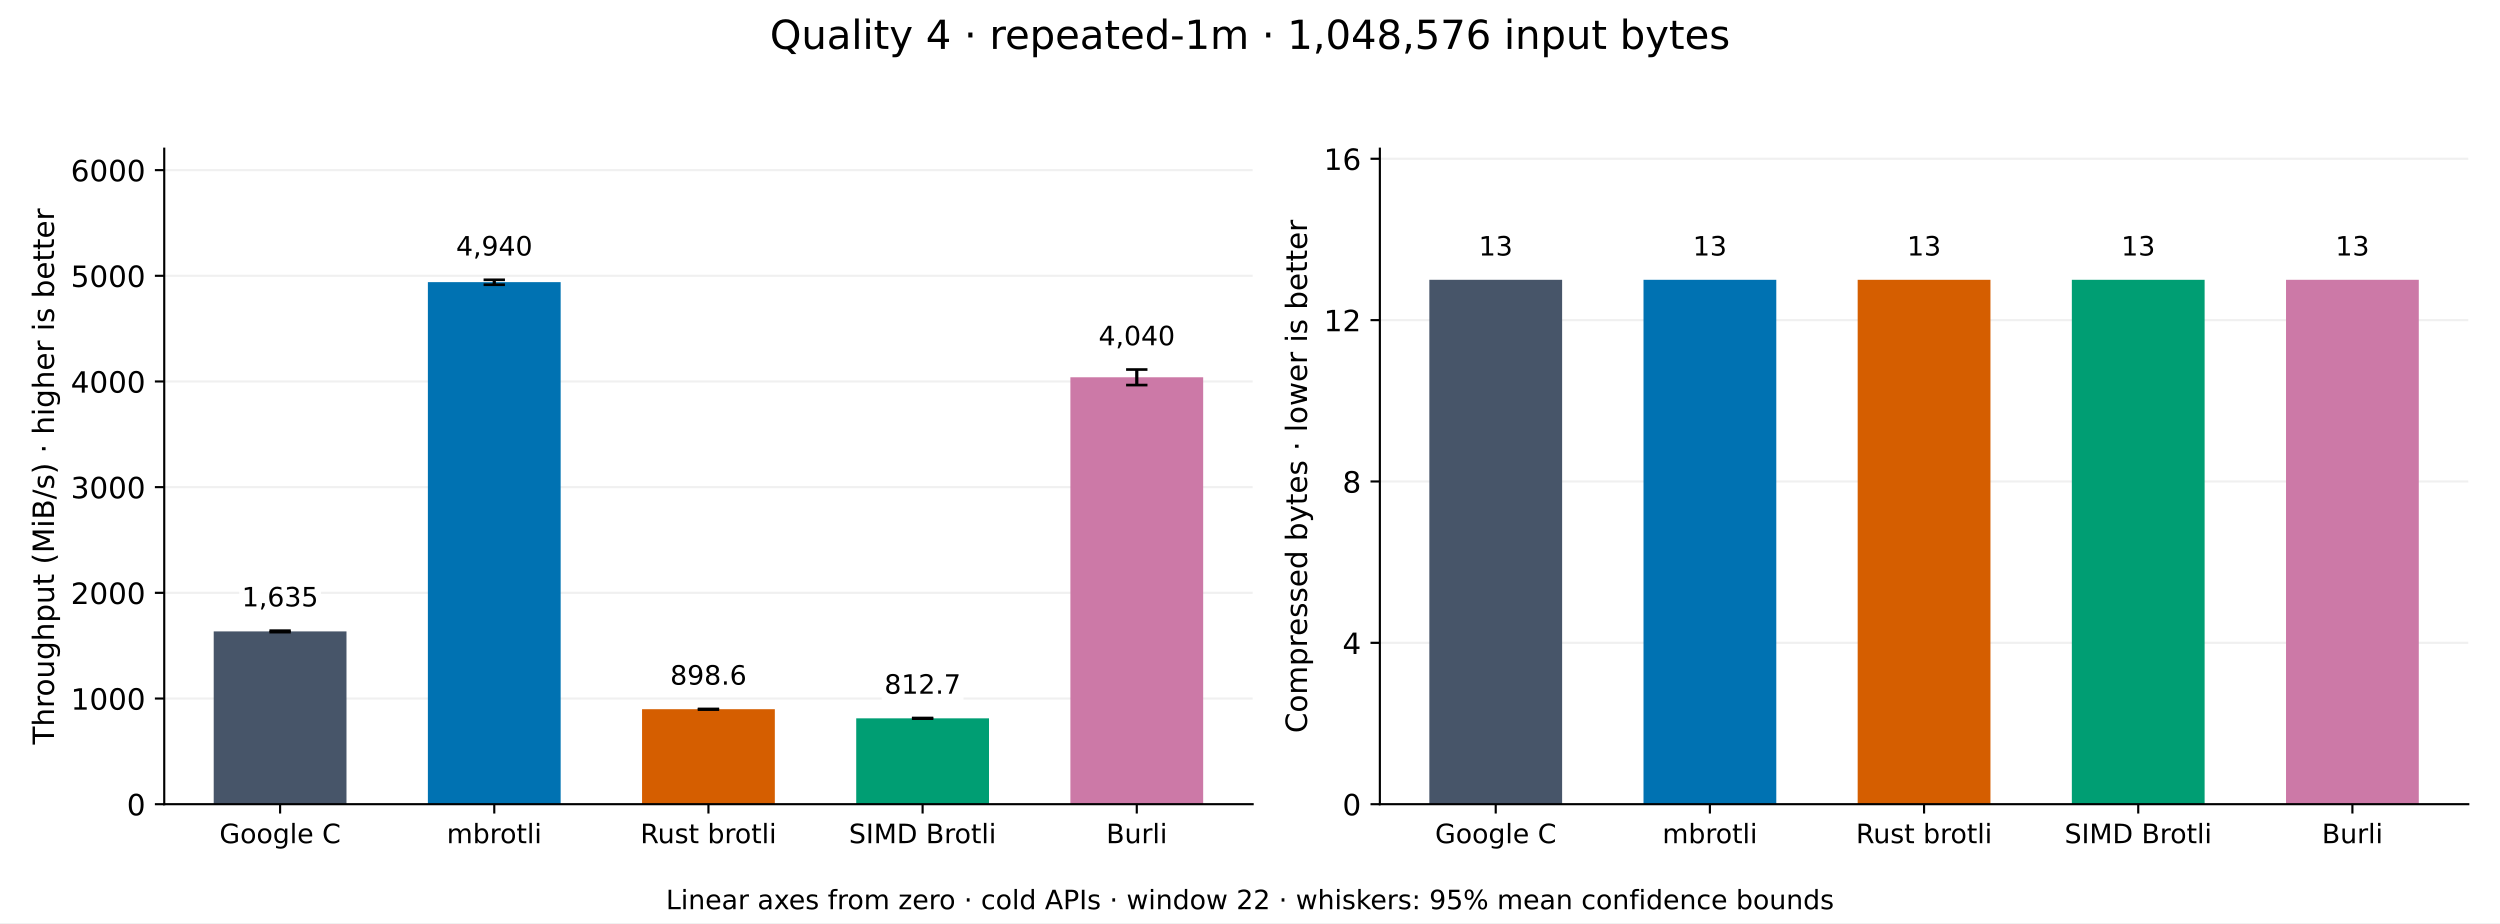
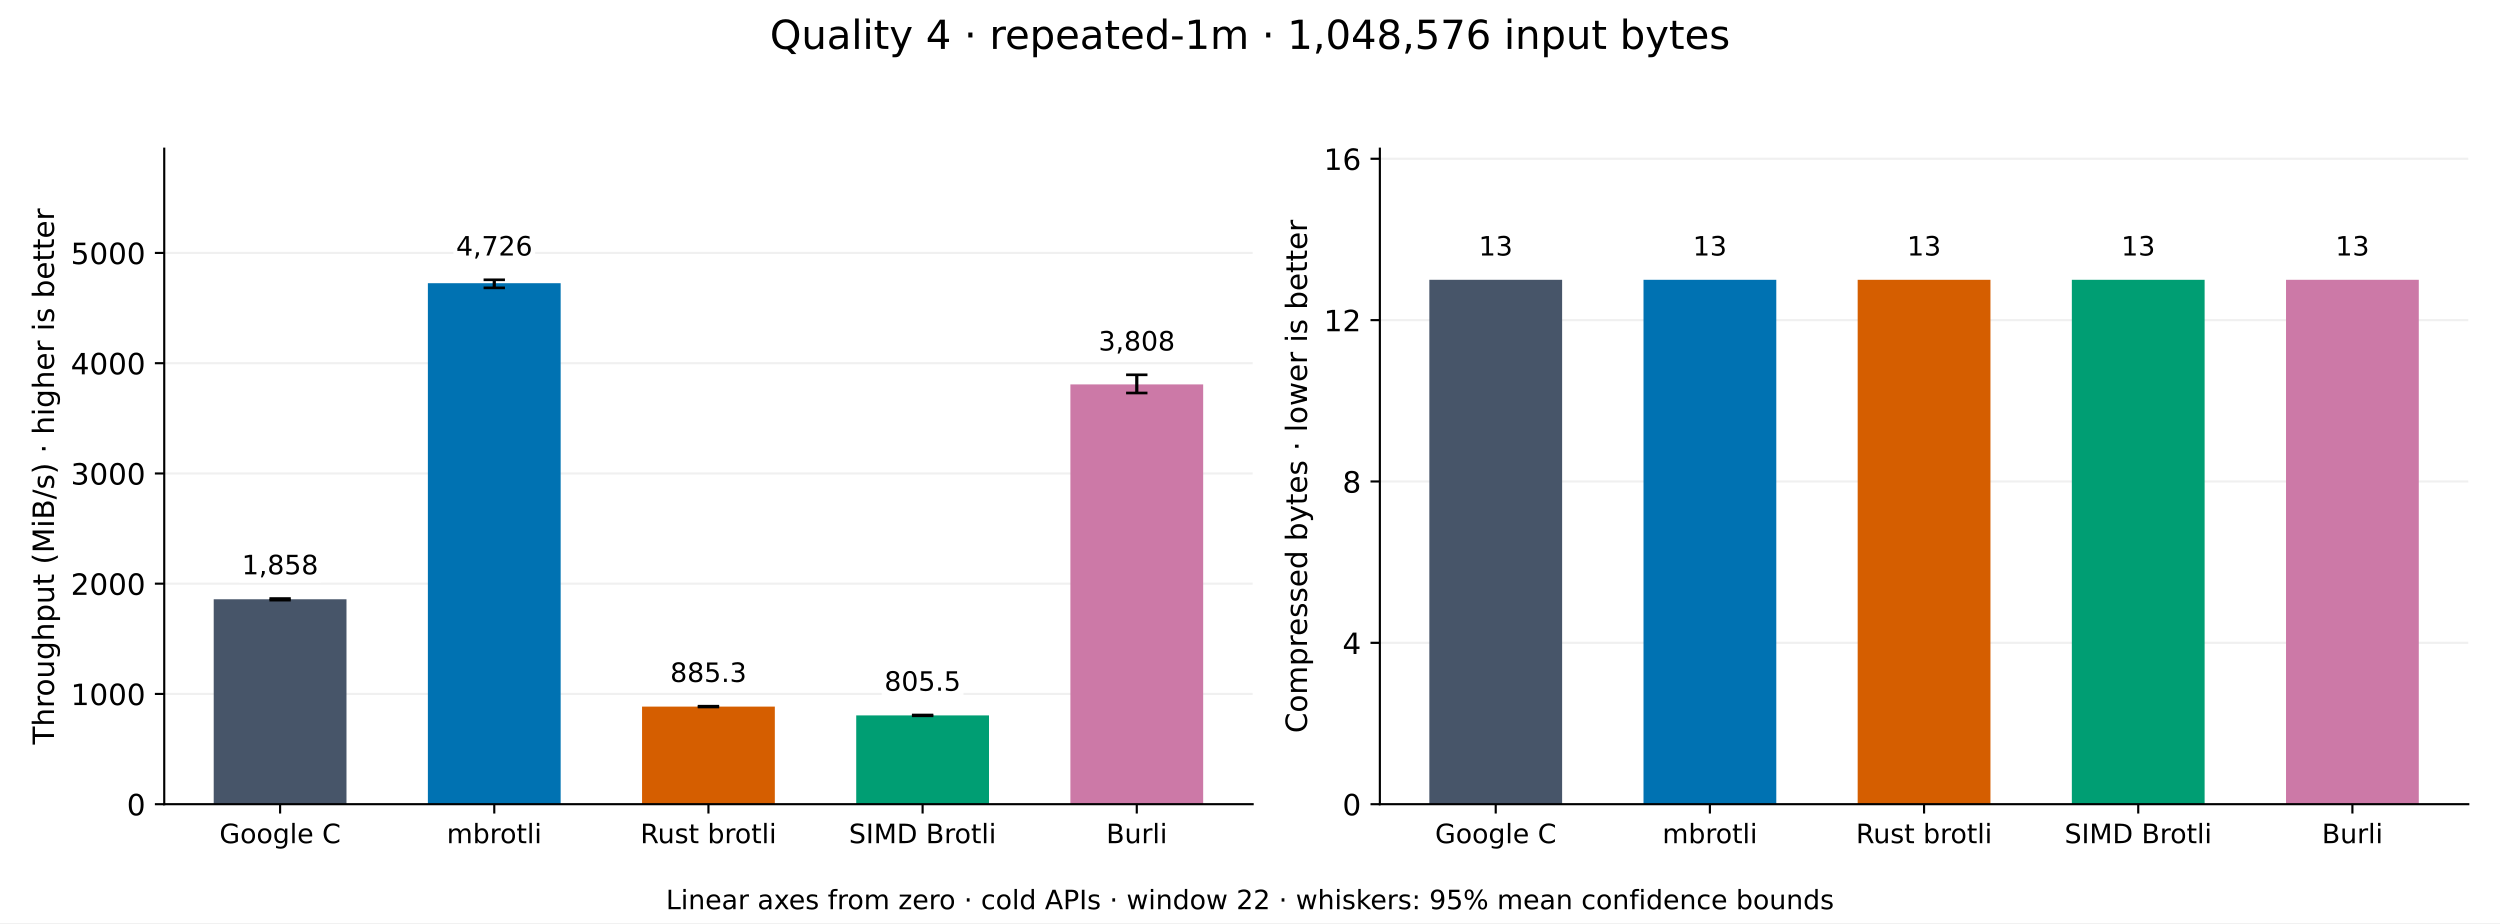
<svg xmlns="http://www.w3.org/2000/svg" xmlns:xlink="http://www.w3.org/1999/xlink" width="936pt" height="345.6pt" viewBox="0 0 936 345.6" version="1.1">
  <defs>
    <style type="text/css">*{stroke-linejoin: round; stroke-linecap: butt}</style>
  </defs>
  <g id="figure_1">
    <g id="patch_1">
      <path d="M 0 345.6 L 936 345.6 L 936 0 L 0 0 z " style="fill: #ffffff" />
    </g>
    <g id="axes_1">
      <g id="patch_2">
        <path d="M 61.49 301.088 L 468.99 301.088 L 468.99 55.666 L 61.49 55.666 z " style="fill: #ffffff" />
      </g>
      <g id="matplotlib.axis_1">
        <g id="xtick_1">
          <g id="line2d_1">
            <defs>
              <path id="m3d63aaa0ea" d="M 0 0 L 0 3.5 " style="stroke: #000000; stroke-width: 0.8" />
            </defs>
            <g>
              <use xlink:href="#m3d63aaa0ea" x="104.87" y="301.088" style="stroke: #000000; stroke-width: 0.8" />
            </g>
          </g>
          <g id="text_1">
            <text style="font-size: 10px; font-family: 'DejaVu Sans', 'Bitstream Vera Sans', 'Computer Modern Sans Serif', 'Lucida Grande', 'Verdana', 'Geneva', 'Lucid', 'Arial', 'Helvetica', 'Avant Garde', sans-serif; text-anchor: middle" x="104.87" y="315.686" transform="rotate(-0 104.8701 315.6864)">Google C</text>
          </g>
        </g>
        <g id="xtick_2">
          <g id="line2d_2">
            <g>
              <use xlink:href="#m3d63aaa0ea" x="185.055" y="301.088" style="stroke: #000000; stroke-width: 0.8" />
            </g>
          </g>
          <g id="text_2">
            <text style="font-size: 10px; font-family: 'DejaVu Sans', 'Bitstream Vera Sans', 'Computer Modern Sans Serif', 'Lucida Grande', 'Verdana', 'Geneva', 'Lucid', 'Arial', 'Helvetica', 'Avant Garde', sans-serif; text-anchor: middle" x="185.055" y="315.686" transform="rotate(-0 185.055 315.6864)">mbrotli</text>
          </g>
        </g>
        <g id="xtick_3">
          <g id="line2d_3">
            <g>
              <use xlink:href="#m3d63aaa0ea" x="265.24" y="301.088" style="stroke: #000000; stroke-width: 0.8" />
            </g>
          </g>
          <g id="text_3">
            <text style="font-size: 10px; font-family: 'DejaVu Sans', 'Bitstream Vera Sans', 'Computer Modern Sans Serif', 'Lucida Grande', 'Verdana', 'Geneva', 'Lucid', 'Arial', 'Helvetica', 'Avant Garde', sans-serif; text-anchor: middle" x="265.24" y="315.686" transform="rotate(-0 265.24 315.6864)">Rust brotli</text>
          </g>
        </g>
        <g id="xtick_4">
          <g id="line2d_4">
            <g>
              <use xlink:href="#m3d63aaa0ea" x="345.425" y="301.088" style="stroke: #000000; stroke-width: 0.8" />
            </g>
          </g>
          <g id="text_4">
            <text style="font-size: 10px; font-family: 'DejaVu Sans', 'Bitstream Vera Sans', 'Computer Modern Sans Serif', 'Lucida Grande', 'Verdana', 'Geneva', 'Lucid', 'Arial', 'Helvetica', 'Avant Garde', sans-serif; text-anchor: middle" x="345.425" y="315.686" transform="rotate(-0 345.425 315.6864)">SIMD Brotli</text>
          </g>
        </g>
        <g id="xtick_5">
          <g id="line2d_5">
            <g>
              <use xlink:href="#m3d63aaa0ea" x="425.61" y="301.088" style="stroke: #000000; stroke-width: 0.8" />
            </g>
          </g>
          <g id="text_5">
            <text style="font-size: 10px; font-family: 'DejaVu Sans', 'Bitstream Vera Sans', 'Computer Modern Sans Serif', 'Lucida Grande', 'Verdana', 'Geneva', 'Lucid', 'Arial', 'Helvetica', 'Avant Garde', sans-serif; text-anchor: middle" x="425.61" y="315.686" transform="rotate(-0 425.6099 315.6864)">Burli</text>
          </g>
        </g>
      </g>
      <g id="matplotlib.axis_2">
        <g id="ytick_1">
          <g id="line2d_6">
            <path d="M 61.49 301.088 L 468.99 301.088 " clip-path="url(#p4197ad3526)" style="fill: none; stroke: #b0b0b0; stroke-opacity: 0.18; stroke-width: 0.8; stroke-linecap: square" />
          </g>
          <g id="line2d_7">
            <defs>
              <path id="mb6c034703b" d="M 0 0 L -3.5 0 " style="stroke: #000000; stroke-width: 0.8" />
            </defs>
            <g>
              <use xlink:href="#mb6c034703b" x="61.49" y="301.088" style="stroke: #000000; stroke-width: 0.8" />
            </g>
          </g>
          <g id="text_6">
            <text style="font-size: 11px; font-family: 'DejaVu Sans', 'Bitstream Vera Sans', 'Computer Modern Sans Serif', 'Lucida Grande', 'Verdana', 'Geneva', 'Lucid', 'Arial', 'Helvetica', 'Avant Garde', sans-serif; text-anchor: end" x="54.49" y="305.267" transform="rotate(-0 54.49 305.2671)">0</text>
          </g>
        </g>
        <g id="ytick_2">
          <g id="line2d_8">
-             <path d="M 61.49 261.523 L 468.99 261.523 " clip-path="url(#p4197ad3526)" style="fill: none; stroke: #b0b0b0; stroke-opacity: 0.18; stroke-width: 0.8; stroke-linecap: square" />
+             <path d="M 61.49 259.811 L 468.99 259.811 " clip-path="url(#p4197ad3526)" style="fill: none; stroke: #b0b0b0; stroke-opacity: 0.18; stroke-width: 0.8; stroke-linecap: square" />
          </g>
          <g id="line2d_9">
            <g>
-               <use xlink:href="#mb6c034703b" x="61.49" y="261.523" style="stroke: #000000; stroke-width: 0.8" />
+               <use xlink:href="#mb6c034703b" x="61.49" y="259.811" style="stroke: #000000; stroke-width: 0.8" />
            </g>
          </g>
          <g id="text_7">
-             <text style="font-size: 11px; font-family: 'DejaVu Sans', 'Bitstream Vera Sans', 'Computer Modern Sans Serif', 'Lucida Grande', 'Verdana', 'Geneva', 'Lucid', 'Arial', 'Helvetica', 'Avant Garde', sans-serif; text-anchor: end" x="54.49" y="265.702" transform="rotate(-0 54.49 265.702)">1000</text>
+             <text style="font-size: 11px; font-family: 'DejaVu Sans', 'Bitstream Vera Sans', 'Computer Modern Sans Serif', 'Lucida Grande', 'Verdana', 'Geneva', 'Lucid', 'Arial', 'Helvetica', 'Avant Garde', sans-serif; text-anchor: end" x="54.49" y="263.99" transform="rotate(-0 54.49 263.9903)">1000</text>
          </g>
        </g>
        <g id="ytick_3">
          <g id="line2d_10">
-             <path d="M 61.49 221.958 L 468.99 221.958 " clip-path="url(#p4197ad3526)" style="fill: none; stroke: #b0b0b0; stroke-opacity: 0.18; stroke-width: 0.8; stroke-linecap: square" />
+             <path d="M 61.49 218.534 L 468.99 218.534 " clip-path="url(#p4197ad3526)" style="fill: none; stroke: #b0b0b0; stroke-opacity: 0.18; stroke-width: 0.8; stroke-linecap: square" />
          </g>
          <g id="line2d_11">
            <g>
-               <use xlink:href="#mb6c034703b" x="61.49" y="221.958" style="stroke: #000000; stroke-width: 0.8" />
+               <use xlink:href="#mb6c034703b" x="61.49" y="218.534" style="stroke: #000000; stroke-width: 0.8" />
            </g>
          </g>
          <g id="text_8">
-             <text style="font-size: 11px; font-family: 'DejaVu Sans', 'Bitstream Vera Sans', 'Computer Modern Sans Serif', 'Lucida Grande', 'Verdana', 'Geneva', 'Lucid', 'Arial', 'Helvetica', 'Avant Garde', sans-serif; text-anchor: end" x="54.49" y="226.137" transform="rotate(-0 54.49 226.1369)">2000</text>
+             <text style="font-size: 11px; font-family: 'DejaVu Sans', 'Bitstream Vera Sans', 'Computer Modern Sans Serif', 'Lucida Grande', 'Verdana', 'Geneva', 'Lucid', 'Arial', 'Helvetica', 'Avant Garde', sans-serif; text-anchor: end" x="54.49" y="222.713" transform="rotate(-0 54.49 222.7134)">2000</text>
          </g>
        </g>
        <g id="ytick_4">
          <g id="line2d_12">
-             <path d="M 61.49 182.393 L 468.99 182.393 " clip-path="url(#p4197ad3526)" style="fill: none; stroke: #b0b0b0; stroke-opacity: 0.18; stroke-width: 0.8; stroke-linecap: square" />
+             <path d="M 61.49 177.257 L 468.99 177.257 " clip-path="url(#p4197ad3526)" style="fill: none; stroke: #b0b0b0; stroke-opacity: 0.18; stroke-width: 0.8; stroke-linecap: square" />
          </g>
          <g id="line2d_13">
            <g>
-               <use xlink:href="#mb6c034703b" x="61.49" y="182.393" style="stroke: #000000; stroke-width: 0.8" />
+               <use xlink:href="#mb6c034703b" x="61.49" y="177.257" style="stroke: #000000; stroke-width: 0.8" />
            </g>
          </g>
          <g id="text_9">
-             <text style="font-size: 11px; font-family: 'DejaVu Sans', 'Bitstream Vera Sans', 'Computer Modern Sans Serif', 'Lucida Grande', 'Verdana', 'Geneva', 'Lucid', 'Arial', 'Helvetica', 'Avant Garde', sans-serif; text-anchor: end" x="54.49" y="186.572" transform="rotate(-0 54.49 186.5718)">3000</text>
+             <text style="font-size: 11px; font-family: 'DejaVu Sans', 'Bitstream Vera Sans', 'Computer Modern Sans Serif', 'Lucida Grande', 'Verdana', 'Geneva', 'Lucid', 'Arial', 'Helvetica', 'Avant Garde', sans-serif; text-anchor: end" x="54.49" y="181.437" transform="rotate(-0 54.49 181.4365)">3000</text>
          </g>
        </g>
        <g id="ytick_5">
          <g id="line2d_14">
-             <path d="M 61.49 142.828 L 468.99 142.828 " clip-path="url(#p4197ad3526)" style="fill: none; stroke: #b0b0b0; stroke-opacity: 0.18; stroke-width: 0.8; stroke-linecap: square" />
+             <path d="M 61.49 135.98 L 468.99 135.98 " clip-path="url(#p4197ad3526)" style="fill: none; stroke: #b0b0b0; stroke-opacity: 0.18; stroke-width: 0.8; stroke-linecap: square" />
          </g>
          <g id="line2d_15">
            <g>
-               <use xlink:href="#mb6c034703b" x="61.49" y="142.828" style="stroke: #000000; stroke-width: 0.8" />
+               <use xlink:href="#mb6c034703b" x="61.49" y="135.98" style="stroke: #000000; stroke-width: 0.8" />
            </g>
          </g>
          <g id="text_10">
-             <text style="font-size: 11px; font-family: 'DejaVu Sans', 'Bitstream Vera Sans', 'Computer Modern Sans Serif', 'Lucida Grande', 'Verdana', 'Geneva', 'Lucid', 'Arial', 'Helvetica', 'Avant Garde', sans-serif; text-anchor: end" x="54.49" y="147.007" transform="rotate(-0 54.49 147.0067)">4000</text>
+             <text style="font-size: 11px; font-family: 'DejaVu Sans', 'Bitstream Vera Sans', 'Computer Modern Sans Serif', 'Lucida Grande', 'Verdana', 'Geneva', 'Lucid', 'Arial', 'Helvetica', 'Avant Garde', sans-serif; text-anchor: end" x="54.49" y="140.16" transform="rotate(-0 54.49 140.1596)">4000</text>
          </g>
        </g>
        <g id="ytick_6">
          <g id="line2d_16">
-             <path d="M 61.49 103.262 L 468.99 103.262 " clip-path="url(#p4197ad3526)" style="fill: none; stroke: #b0b0b0; stroke-opacity: 0.18; stroke-width: 0.8; stroke-linecap: square" />
+             <path d="M 61.49 94.704 L 468.99 94.704 " clip-path="url(#p4197ad3526)" style="fill: none; stroke: #b0b0b0; stroke-opacity: 0.18; stroke-width: 0.8; stroke-linecap: square" />
          </g>
          <g id="line2d_17">
            <g>
-               <use xlink:href="#mb6c034703b" x="61.49" y="103.262" style="stroke: #000000; stroke-width: 0.8" />
+               <use xlink:href="#mb6c034703b" x="61.49" y="94.704" style="stroke: #000000; stroke-width: 0.8" />
            </g>
          </g>
          <g id="text_11">
-             <text style="font-size: 11px; font-family: 'DejaVu Sans', 'Bitstream Vera Sans', 'Computer Modern Sans Serif', 'Lucida Grande', 'Verdana', 'Geneva', 'Lucid', 'Arial', 'Helvetica', 'Avant Garde', sans-serif; text-anchor: end" x="54.49" y="107.442" transform="rotate(-0 54.49 107.4416)">5000</text>
-           </g>
-         </g>
-         <g id="ytick_7">
-           <g id="line2d_18">
-             <path d="M 61.49 63.697 L 468.99 63.697 " clip-path="url(#p4197ad3526)" style="fill: none; stroke: #b0b0b0; stroke-opacity: 0.18; stroke-width: 0.8; stroke-linecap: square" />
-           </g>
-           <g id="line2d_19">
-             <g>
-               <use xlink:href="#mb6c034703b" x="61.49" y="63.697" style="stroke: #000000; stroke-width: 0.8" />
-             </g>
-           </g>
-           <g id="text_12">
-             <text style="font-size: 11px; font-family: 'DejaVu Sans', 'Bitstream Vera Sans', 'Computer Modern Sans Serif', 'Lucida Grande', 'Verdana', 'Geneva', 'Lucid', 'Arial', 'Helvetica', 'Avant Garde', sans-serif; text-anchor: end" x="54.49" y="67.877" transform="rotate(-0 54.49 67.87653)">6000</text>
-           </g>
-         </g>
-         <g id="text_13">
+             <text style="font-size: 11px; font-family: 'DejaVu Sans', 'Bitstream Vera Sans', 'Computer Modern Sans Serif', 'Lucida Grande', 'Verdana', 'Geneva', 'Lucid', 'Arial', 'Helvetica', 'Avant Garde', sans-serif; text-anchor: end" x="54.49" y="98.883" transform="rotate(-0 54.49 98.88276)">5000</text>
+           </g>
+         </g>
+         <g id="text_12">
          <text style="font-size: 11px; font-family: 'DejaVu Sans', 'Bitstream Vera Sans', 'Computer Modern Sans Serif', 'Lucida Grande', 'Verdana', 'Geneva', 'Lucid', 'Arial', 'Helvetica', 'Avant Garde', sans-serif; text-anchor: middle" x="20.207" y="178.377" transform="rotate(-90 20.20734 178.377)">Throughput (MiB/s) · higher is better</text>
        </g>
      </g>
      <g id="patch_3">
-         <path d="M 80.013 301.088 L 129.727 301.088 L 129.727 236.391 L 80.013 236.391 z " clip-path="url(#p4197ad3526)" style="fill: #475569" />
+         <path d="M 80.013 301.088 L 129.727 301.088 L 129.727 224.376 L 80.013 224.376 z " clip-path="url(#p4197ad3526)" style="fill: #475569" />
      </g>
      <g id="patch_4">
-         <path d="M 160.198 301.088 L 209.912 301.088 L 209.912 105.624 L 160.198 105.624 z " clip-path="url(#p4197ad3526)" style="fill: #0072b2" />
+         <path d="M 160.198 301.088 L 209.912 301.088 L 209.912 106.02 L 160.198 106.02 z " clip-path="url(#p4197ad3526)" style="fill: #0072b2" />
      </g>
      <g id="patch_5">
-         <path d="M 240.383 301.088 L 290.097 301.088 L 290.097 265.535 L 240.383 265.535 z " clip-path="url(#p4197ad3526)" style="fill: #d55e00" />
+         <path d="M 240.383 301.088 L 290.097 301.088 L 290.097 264.548 L 240.383 264.548 z " clip-path="url(#p4197ad3526)" style="fill: #d55e00" />
      </g>
      <g id="patch_6">
-         <path d="M 320.568 301.088 L 370.282 301.088 L 370.282 268.932 L 320.568 268.932 z " clip-path="url(#p4197ad3526)" style="fill: #009e73" />
+         <path d="M 320.568 301.088 L 370.282 301.088 L 370.282 267.838 L 320.568 267.838 z " clip-path="url(#p4197ad3526)" style="fill: #009e73" />
      </g>
      <g id="patch_7">
-         <path d="M 400.753 301.088 L 450.467 301.088 L 450.467 141.238 L 400.753 141.238 z " clip-path="url(#p4197ad3526)" style="fill: #cc79a7" />
+         <path d="M 400.753 301.088 L 450.467 301.088 L 450.467 143.912 L 400.753 143.912 z " clip-path="url(#p4197ad3526)" style="fill: #cc79a7" />
      </g>
      <g id="LineCollection_1">
-         <path d="M 104.87 236.68 L 104.87 236.129 " clip-path="url(#p4197ad3526)" style="fill: none; stroke: #000000; stroke-width: 1.2" />
-         <path d="M 185.055 106.612 L 185.055 104.75 " clip-path="url(#p4197ad3526)" style="fill: none; stroke: #000000; stroke-width: 1.2" />
-         <path d="M 265.24 265.662 L 265.24 265.415 " clip-path="url(#p4197ad3526)" style="fill: none; stroke: #000000; stroke-width: 1.2" />
-         <path d="M 345.425 269.057 L 345.425 268.816 " clip-path="url(#p4197ad3526)" style="fill: none; stroke: #000000; stroke-width: 1.2" />
-         <path d="M 425.61 144.178 L 425.61 138.354 " clip-path="url(#p4197ad3526)" style="fill: none; stroke: #000000; stroke-width: 1.2" />
-       </g>
-       <g id="line2d_20">
+         <path d="M 104.87 224.687 L 104.87 224.1 " clip-path="url(#p4197ad3526)" style="fill: none; stroke: #000000; stroke-width: 1.2" />
+         <path d="M 185.055 107.774 L 185.055 104.75 " clip-path="url(#p4197ad3526)" style="fill: none; stroke: #000000; stroke-width: 1.2" />
+         <path d="M 265.24 264.707 L 265.24 264.405 " clip-path="url(#p4197ad3526)" style="fill: none; stroke: #000000; stroke-width: 1.2" />
+         <path d="M 345.425 267.987 L 345.425 267.698 " clip-path="url(#p4197ad3526)" style="fill: none; stroke: #000000; stroke-width: 1.2" />
+         <path d="M 425.61 147.131 L 425.61 140.314 " clip-path="url(#p4197ad3526)" style="fill: none; stroke: #000000; stroke-width: 1.2" />
+       </g>
+       <g id="line2d_18">
        <defs>
          <path id="ma4d3aa00d3" d="M 4 0 L -4 -0 " style="stroke: #000000" />
        </defs>
        <g clip-path="url(#p4197ad3526)">
-           <use xlink:href="#ma4d3aa00d3" x="104.87" y="236.68" style="fill: #1f77b4; stroke: #000000" />
-           <use xlink:href="#ma4d3aa00d3" x="185.055" y="106.612" style="fill: #1f77b4; stroke: #000000" />
-           <use xlink:href="#ma4d3aa00d3" x="265.24" y="265.662" style="fill: #1f77b4; stroke: #000000" />
-           <use xlink:href="#ma4d3aa00d3" x="345.425" y="269.057" style="fill: #1f77b4; stroke: #000000" />
-           <use xlink:href="#ma4d3aa00d3" x="425.61" y="144.178" style="fill: #1f77b4; stroke: #000000" />
-         </g>
-       </g>
-       <g id="line2d_21">
+           <use xlink:href="#ma4d3aa00d3" x="104.87" y="224.687" style="fill: #1f77b4; stroke: #000000" />
+           <use xlink:href="#ma4d3aa00d3" x="185.055" y="107.774" style="fill: #1f77b4; stroke: #000000" />
+           <use xlink:href="#ma4d3aa00d3" x="265.24" y="264.707" style="fill: #1f77b4; stroke: #000000" />
+           <use xlink:href="#ma4d3aa00d3" x="345.425" y="267.987" style="fill: #1f77b4; stroke: #000000" />
+           <use xlink:href="#ma4d3aa00d3" x="425.61" y="147.131" style="fill: #1f77b4; stroke: #000000" />
+         </g>
+       </g>
+       <g id="line2d_19">
        <g clip-path="url(#p4197ad3526)">
-           <use xlink:href="#ma4d3aa00d3" x="104.87" y="236.129" style="fill: #1f77b4; stroke: #000000" />
+           <use xlink:href="#ma4d3aa00d3" x="104.87" y="224.1" style="fill: #1f77b4; stroke: #000000" />
          <use xlink:href="#ma4d3aa00d3" x="185.055" y="104.75" style="fill: #1f77b4; stroke: #000000" />
-           <use xlink:href="#ma4d3aa00d3" x="265.24" y="265.415" style="fill: #1f77b4; stroke: #000000" />
-           <use xlink:href="#ma4d3aa00d3" x="345.425" y="268.816" style="fill: #1f77b4; stroke: #000000" />
-           <use xlink:href="#ma4d3aa00d3" x="425.61" y="138.354" style="fill: #1f77b4; stroke: #000000" />
+           <use xlink:href="#ma4d3aa00d3" x="265.24" y="264.405" style="fill: #1f77b4; stroke: #000000" />
+           <use xlink:href="#ma4d3aa00d3" x="345.425" y="267.698" style="fill: #1f77b4; stroke: #000000" />
+           <use xlink:href="#ma4d3aa00d3" x="425.61" y="140.314" style="fill: #1f77b4; stroke: #000000" />
        </g>
      </g>
      <g id="patch_8">
        <path d="M 61.49 301.088 L 61.49 55.666 " style="fill: none; stroke: #000000; stroke-width: 0.8; stroke-linejoin: miter; stroke-linecap: square" />
      </g>
      <g id="patch_9">
        <path d="M 61.49 301.088 L 468.99 301.088 " style="fill: none; stroke: #000000; stroke-width: 0.8; stroke-linejoin: miter; stroke-linecap: square" />
      </g>
+       <g id="text_13">
+         <g id="patch_10">
+           <path d="M 89.556 218.1 L 120.184 218.1 L 120.184 206.422 L 89.556 206.422 z " style="fill: #ffffff; opacity: 0.9" />
+         </g>
+         <text style="font-size: 10px; font-family: 'DejaVu Sans', 'Bitstream Vera Sans', 'Computer Modern Sans Serif', 'Lucida Grande', 'Verdana', 'Geneva', 'Lucid', 'Arial', 'Helvetica', 'Avant Garde', sans-serif; text-anchor: middle" x="104.87" y="215.02" transform="rotate(-0 104.8701 215.0202)">1,858</text>
+       </g>
      <g id="text_14">
-         <g id="patch_10">
-           <path d="M 89.556 230.129 L 120.184 230.129 L 120.184 218.45 L 89.556 218.45 z " style="fill: #ffffff; opacity: 0.9" />
-         </g>
-         <text style="font-size: 10px; font-family: 'DejaVu Sans', 'Bitstream Vera Sans', 'Computer Modern Sans Serif', 'Lucida Grande', 'Verdana', 'Geneva', 'Lucid', 'Arial', 'Helvetica', 'Avant Garde', sans-serif; text-anchor: middle" x="104.87" y="227.049" transform="rotate(-0 104.8701 227.0489)">1,635</text>
-       </g>
-       <g id="text_15">
        <g id="patch_11">
          <path d="M 169.741 98.75 L 200.369 98.75 L 200.369 87.072 L 169.741 87.072 z " style="fill: #ffffff; opacity: 0.9" />
        </g>
-         <text style="font-size: 10px; font-family: 'DejaVu Sans', 'Bitstream Vera Sans', 'Computer Modern Sans Serif', 'Lucida Grande', 'Verdana', 'Geneva', 'Lucid', 'Arial', 'Helvetica', 'Avant Garde', sans-serif; text-anchor: middle" x="185.055" y="95.671" transform="rotate(-0 185.055 95.67069)">4,940</text>
+         <text style="font-size: 10px; font-family: 'DejaVu Sans', 'Bitstream Vera Sans', 'Computer Modern Sans Serif', 'Lucida Grande', 'Verdana', 'Geneva', 'Lucid', 'Arial', 'Helvetica', 'Avant Garde', sans-serif; text-anchor: middle" x="185.055" y="95.671" transform="rotate(-0 185.055 95.67069)">4,726</text>
+       </g>
+       <g id="text_15">
+         <g id="patch_12">
+           <path d="M 249.926 258.405 L 280.554 258.405 L 280.554 246.727 L 249.926 246.727 z " style="fill: #ffffff; opacity: 0.9" />
+         </g>
+         <text style="font-size: 10px; font-family: 'DejaVu Sans', 'Bitstream Vera Sans', 'Computer Modern Sans Serif', 'Lucida Grande', 'Verdana', 'Geneva', 'Lucid', 'Arial', 'Helvetica', 'Avant Garde', sans-serif; text-anchor: middle" x="265.24" y="255.325" transform="rotate(-0 265.24 255.3251)">885.3</text>
      </g>
      <g id="text_16">
-         <g id="patch_12">
-           <path d="M 249.926 259.415 L 280.554 259.415 L 280.554 247.737 L 249.926 247.737 z " style="fill: #ffffff; opacity: 0.9" />
-         </g>
-         <text style="font-size: 10px; font-family: 'DejaVu Sans', 'Bitstream Vera Sans', 'Computer Modern Sans Serif', 'Lucida Grande', 'Verdana', 'Geneva', 'Lucid', 'Arial', 'Helvetica', 'Avant Garde', sans-serif; text-anchor: middle" x="265.24" y="256.336" transform="rotate(-0 265.24 256.3358)">898.6</text>
+         <g id="patch_13">
+           <path d="M 330.111 261.698 L 360.739 261.698 L 360.739 250.02 L 330.111 250.02 z " style="fill: #ffffff; opacity: 0.9" />
+         </g>
+         <text style="font-size: 10px; font-family: 'DejaVu Sans', 'Bitstream Vera Sans', 'Computer Modern Sans Serif', 'Lucida Grande', 'Verdana', 'Geneva', 'Lucid', 'Arial', 'Helvetica', 'Avant Garde', sans-serif; text-anchor: middle" x="345.425" y="258.618" transform="rotate(-0 345.425 258.618)">805.5</text>
      </g>
      <g id="text_17">
-         <g id="patch_13">
-           <path d="M 330.111 262.816 L 360.739 262.816 L 360.739 251.138 L 330.111 251.138 z " style="fill: #ffffff; opacity: 0.9" />
-         </g>
-         <text style="font-size: 10px; font-family: 'DejaVu Sans', 'Bitstream Vera Sans', 'Computer Modern Sans Serif', 'Lucida Grande', 'Verdana', 'Geneva', 'Lucid', 'Arial', 'Helvetica', 'Avant Garde', sans-serif; text-anchor: middle" x="345.425" y="259.736" transform="rotate(-0 345.425 259.736)">812.7</text>
-       </g>
-       <g id="text_18">
        <g id="patch_14">
-           <path d="M 410.296 132.354 L 440.924 132.354 L 440.924 120.676 L 410.296 120.676 z " style="fill: #ffffff; opacity: 0.9" />
-         </g>
-         <text style="font-size: 10px; font-family: 'DejaVu Sans', 'Bitstream Vera Sans', 'Computer Modern Sans Serif', 'Lucida Grande', 'Verdana', 'Geneva', 'Lucid', 'Arial', 'Helvetica', 'Avant Garde', sans-serif; text-anchor: middle" x="425.61" y="129.275" transform="rotate(-0 425.6099 129.2748)">4,040</text>
+           <path d="M 410.296 134.314 L 440.924 134.314 L 440.924 122.636 L 410.296 122.636 z " style="fill: #ffffff; opacity: 0.9" />
+         </g>
+         <text style="font-size: 10px; font-family: 'DejaVu Sans', 'Bitstream Vera Sans', 'Computer Modern Sans Serif', 'Lucida Grande', 'Verdana', 'Geneva', 'Lucid', 'Arial', 'Helvetica', 'Avant Garde', sans-serif; text-anchor: middle" x="425.61" y="131.235" transform="rotate(-0 425.6099 131.2346)">3,808</text>
      </g>
    </g>
    <g id="axes_2">
      <g id="patch_15">
        <path d="M 516.62 301.088 L 924.12 301.088 L 924.12 55.666 L 516.62 55.666 z " style="fill: #ffffff" />
      </g>
      <g id="matplotlib.axis_3">
        <g id="xtick_6">
+           <g id="line2d_20">
+             <g>
+               <use xlink:href="#m3d63aaa0ea" x="560" y="301.088" style="stroke: #000000; stroke-width: 0.8" />
+             </g>
+           </g>
+           <g id="text_18">
+             <text style="font-size: 10px; font-family: 'DejaVu Sans', 'Bitstream Vera Sans', 'Computer Modern Sans Serif', 'Lucida Grande', 'Verdana', 'Geneva', 'Lucid', 'Arial', 'Helvetica', 'Avant Garde', sans-serif; text-anchor: middle" x="560" y="315.686" transform="rotate(-0 560.0001 315.6864)">Google C</text>
+           </g>
+         </g>
+         <g id="xtick_7">
+           <g id="line2d_21">
+             <g>
+               <use xlink:href="#m3d63aaa0ea" x="640.185" y="301.088" style="stroke: #000000; stroke-width: 0.8" />
+             </g>
+           </g>
+           <g id="text_19">
+             <text style="font-size: 10px; font-family: 'DejaVu Sans', 'Bitstream Vera Sans', 'Computer Modern Sans Serif', 'Lucida Grande', 'Verdana', 'Geneva', 'Lucid', 'Arial', 'Helvetica', 'Avant Garde', sans-serif; text-anchor: middle" x="640.185" y="315.686" transform="rotate(-0 640.185 315.6864)">mbrotli</text>
+           </g>
+         </g>
+         <g id="xtick_8">
          <g id="line2d_22">
            <g>
-               <use xlink:href="#m3d63aaa0ea" x="560" y="301.088" style="stroke: #000000; stroke-width: 0.8" />
-             </g>
-           </g>
-           <g id="text_19">
-             <text style="font-size: 10px; font-family: 'DejaVu Sans', 'Bitstream Vera Sans', 'Computer Modern Sans Serif', 'Lucida Grande', 'Verdana', 'Geneva', 'Lucid', 'Arial', 'Helvetica', 'Avant Garde', sans-serif; text-anchor: middle" x="560" y="315.686" transform="rotate(-0 560.0001 315.6864)">Google C</text>
-           </g>
-         </g>
-         <g id="xtick_7">
+               <use xlink:href="#m3d63aaa0ea" x="720.37" y="301.088" style="stroke: #000000; stroke-width: 0.8" />
+             </g>
+           </g>
+           <g id="text_20">
+             <text style="font-size: 10px; font-family: 'DejaVu Sans', 'Bitstream Vera Sans', 'Computer Modern Sans Serif', 'Lucida Grande', 'Verdana', 'Geneva', 'Lucid', 'Arial', 'Helvetica', 'Avant Garde', sans-serif; text-anchor: middle" x="720.37" y="315.686" transform="rotate(-0 720.37 315.6864)">Rust brotli</text>
+           </g>
+         </g>
+         <g id="xtick_9">
          <g id="line2d_23">
            <g>
-               <use xlink:href="#m3d63aaa0ea" x="640.185" y="301.088" style="stroke: #000000; stroke-width: 0.8" />
-             </g>
-           </g>
-           <g id="text_20">
-             <text style="font-size: 10px; font-family: 'DejaVu Sans', 'Bitstream Vera Sans', 'Computer Modern Sans Serif', 'Lucida Grande', 'Verdana', 'Geneva', 'Lucid', 'Arial', 'Helvetica', 'Avant Garde', sans-serif; text-anchor: middle" x="640.185" y="315.686" transform="rotate(-0 640.185 315.6864)">mbrotli</text>
-           </g>
-         </g>
-         <g id="xtick_8">
+               <use xlink:href="#m3d63aaa0ea" x="800.555" y="301.088" style="stroke: #000000; stroke-width: 0.8" />
+             </g>
+           </g>
+           <g id="text_21">
+             <text style="font-size: 10px; font-family: 'DejaVu Sans', 'Bitstream Vera Sans', 'Computer Modern Sans Serif', 'Lucida Grande', 'Verdana', 'Geneva', 'Lucid', 'Arial', 'Helvetica', 'Avant Garde', sans-serif; text-anchor: middle" x="800.555" y="315.686" transform="rotate(-0 800.555 315.6864)">SIMD Brotli</text>
+           </g>
+         </g>
+         <g id="xtick_10">
          <g id="line2d_24">
            <g>
-               <use xlink:href="#m3d63aaa0ea" x="720.37" y="301.088" style="stroke: #000000; stroke-width: 0.8" />
-             </g>
-           </g>
-           <g id="text_21">
-             <text style="font-size: 10px; font-family: 'DejaVu Sans', 'Bitstream Vera Sans', 'Computer Modern Sans Serif', 'Lucida Grande', 'Verdana', 'Geneva', 'Lucid', 'Arial', 'Helvetica', 'Avant Garde', sans-serif; text-anchor: middle" x="720.37" y="315.686" transform="rotate(-0 720.37 315.6864)">Rust brotli</text>
-           </g>
-         </g>
-         <g id="xtick_9">
+               <use xlink:href="#m3d63aaa0ea" x="880.74" y="301.088" style="stroke: #000000; stroke-width: 0.8" />
+             </g>
+           </g>
+           <g id="text_22">
+             <text style="font-size: 10px; font-family: 'DejaVu Sans', 'Bitstream Vera Sans', 'Computer Modern Sans Serif', 'Lucida Grande', 'Verdana', 'Geneva', 'Lucid', 'Arial', 'Helvetica', 'Avant Garde', sans-serif; text-anchor: middle" x="880.74" y="315.686" transform="rotate(-0 880.7399 315.6864)">Burli</text>
+           </g>
+         </g>
+       </g>
+       <g id="matplotlib.axis_4">
+         <g id="ytick_7">
          <g id="line2d_25">
-             <g>
-               <use xlink:href="#m3d63aaa0ea" x="800.555" y="301.088" style="stroke: #000000; stroke-width: 0.8" />
-             </g>
-           </g>
-           <g id="text_22">
-             <text style="font-size: 10px; font-family: 'DejaVu Sans', 'Bitstream Vera Sans', 'Computer Modern Sans Serif', 'Lucida Grande', 'Verdana', 'Geneva', 'Lucid', 'Arial', 'Helvetica', 'Avant Garde', sans-serif; text-anchor: middle" x="800.555" y="315.686" transform="rotate(-0 800.555 315.6864)">SIMD Brotli</text>
-           </g>
-         </g>
-         <g id="xtick_10">
+             <path d="M 516.62 301.088 L 924.12 301.088 " clip-path="url(#p87d790c929)" style="fill: none; stroke: #b0b0b0; stroke-opacity: 0.18; stroke-width: 0.8; stroke-linecap: square" />
+           </g>
          <g id="line2d_26">
            <g>
-               <use xlink:href="#m3d63aaa0ea" x="880.74" y="301.088" style="stroke: #000000; stroke-width: 0.8" />
+               <use xlink:href="#mb6c034703b" x="516.62" y="301.088" style="stroke: #000000; stroke-width: 0.8" />
            </g>
          </g>
          <g id="text_23">
-             <text style="font-size: 10px; font-family: 'DejaVu Sans', 'Bitstream Vera Sans', 'Computer Modern Sans Serif', 'Lucida Grande', 'Verdana', 'Geneva', 'Lucid', 'Arial', 'Helvetica', 'Avant Garde', sans-serif; text-anchor: middle" x="880.74" y="315.686" transform="rotate(-0 880.7399 315.6864)">Burli</text>
-           </g>
-         </g>
-       </g>
-       <g id="matplotlib.axis_4">
+             <text style="font-size: 11px; font-family: 'DejaVu Sans', 'Bitstream Vera Sans', 'Computer Modern Sans Serif', 'Lucida Grande', 'Verdana', 'Geneva', 'Lucid', 'Arial', 'Helvetica', 'Avant Garde', sans-serif; text-anchor: end" x="509.62" y="305.267" transform="rotate(-0 509.62 305.2671)">0</text>
+           </g>
+         </g>
        <g id="ytick_8">
          <g id="line2d_27">
-             <path d="M 516.62 301.088 L 924.12 301.088 " clip-path="url(#p87d790c929)" style="fill: none; stroke: #b0b0b0; stroke-opacity: 0.18; stroke-width: 0.8; stroke-linecap: square" />
+             <path d="M 516.62 240.676 L 924.12 240.676 " clip-path="url(#p87d790c929)" style="fill: none; stroke: #b0b0b0; stroke-opacity: 0.18; stroke-width: 0.8; stroke-linecap: square" />
          </g>
          <g id="line2d_28">
            <g>
-               <use xlink:href="#mb6c034703b" x="516.62" y="301.088" style="stroke: #000000; stroke-width: 0.8" />
+               <use xlink:href="#mb6c034703b" x="516.62" y="240.676" style="stroke: #000000; stroke-width: 0.8" />
            </g>
          </g>
          <g id="text_24">
-             <text style="font-size: 11px; font-family: 'DejaVu Sans', 'Bitstream Vera Sans', 'Computer Modern Sans Serif', 'Lucida Grande', 'Verdana', 'Geneva', 'Lucid', 'Arial', 'Helvetica', 'Avant Garde', sans-serif; text-anchor: end" x="509.62" y="305.267" transform="rotate(-0 509.62 305.2671)">0</text>
+             <text style="font-size: 11px; font-family: 'DejaVu Sans', 'Bitstream Vera Sans', 'Computer Modern Sans Serif', 'Lucida Grande', 'Verdana', 'Geneva', 'Lucid', 'Arial', 'Helvetica', 'Avant Garde', sans-serif; text-anchor: end" x="509.62" y="244.856" transform="rotate(-0 509.62 244.8556)">4</text>
          </g>
        </g>
        <g id="ytick_9">
          <g id="line2d_29">
-             <path d="M 516.62 240.676 L 924.12 240.676 " clip-path="url(#p87d790c929)" style="fill: none; stroke: #b0b0b0; stroke-opacity: 0.18; stroke-width: 0.8; stroke-linecap: square" />
+             <path d="M 516.62 180.265 L 924.12 180.265 " clip-path="url(#p87d790c929)" style="fill: none; stroke: #b0b0b0; stroke-opacity: 0.18; stroke-width: 0.8; stroke-linecap: square" />
          </g>
          <g id="line2d_30">
            <g>
-               <use xlink:href="#mb6c034703b" x="516.62" y="240.676" style="stroke: #000000; stroke-width: 0.8" />
+               <use xlink:href="#mb6c034703b" x="516.62" y="180.265" style="stroke: #000000; stroke-width: 0.8" />
            </g>
          </g>
          <g id="text_25">
-             <text style="font-size: 11px; font-family: 'DejaVu Sans', 'Bitstream Vera Sans', 'Computer Modern Sans Serif', 'Lucida Grande', 'Verdana', 'Geneva', 'Lucid', 'Arial', 'Helvetica', 'Avant Garde', sans-serif; text-anchor: end" x="509.62" y="244.856" transform="rotate(-0 509.62 244.8556)">4</text>
+             <text style="font-size: 11px; font-family: 'DejaVu Sans', 'Bitstream Vera Sans', 'Computer Modern Sans Serif', 'Lucida Grande', 'Verdana', 'Geneva', 'Lucid', 'Arial', 'Helvetica', 'Avant Garde', sans-serif; text-anchor: end" x="509.62" y="184.444" transform="rotate(-0 509.62 184.444)">8</text>
          </g>
        </g>
        <g id="ytick_10">
          <g id="line2d_31">
-             <path d="M 516.62 180.265 L 924.12 180.265 " clip-path="url(#p87d790c929)" style="fill: none; stroke: #b0b0b0; stroke-opacity: 0.18; stroke-width: 0.8; stroke-linecap: square" />
+             <path d="M 516.62 119.853 L 924.12 119.853 " clip-path="url(#p87d790c929)" style="fill: none; stroke: #b0b0b0; stroke-opacity: 0.18; stroke-width: 0.8; stroke-linecap: square" />
          </g>
          <g id="line2d_32">
            <g>
-               <use xlink:href="#mb6c034703b" x="516.62" y="180.265" style="stroke: #000000; stroke-width: 0.8" />
+               <use xlink:href="#mb6c034703b" x="516.62" y="119.853" style="stroke: #000000; stroke-width: 0.8" />
            </g>
          </g>
          <g id="text_26">
-             <text style="font-size: 11px; font-family: 'DejaVu Sans', 'Bitstream Vera Sans', 'Computer Modern Sans Serif', 'Lucida Grande', 'Verdana', 'Geneva', 'Lucid', 'Arial', 'Helvetica', 'Avant Garde', sans-serif; text-anchor: end" x="509.62" y="184.444" transform="rotate(-0 509.62 184.444)">8</text>
+             <text style="font-size: 11px; font-family: 'DejaVu Sans', 'Bitstream Vera Sans', 'Computer Modern Sans Serif', 'Lucida Grande', 'Verdana', 'Geneva', 'Lucid', 'Arial', 'Helvetica', 'Avant Garde', sans-serif; text-anchor: end" x="509.62" y="124.032" transform="rotate(-0 509.62 124.0324)">12</text>
          </g>
        </g>
        <g id="ytick_11">
          <g id="line2d_33">
-             <path d="M 516.62 119.853 L 924.12 119.853 " clip-path="url(#p87d790c929)" style="fill: none; stroke: #b0b0b0; stroke-opacity: 0.18; stroke-width: 0.8; stroke-linecap: square" />
+             <path d="M 516.62 59.442 L 924.12 59.442 " clip-path="url(#p87d790c929)" style="fill: none; stroke: #b0b0b0; stroke-opacity: 0.18; stroke-width: 0.8; stroke-linecap: square" />
          </g>
          <g id="line2d_34">
            <g>
-               <use xlink:href="#mb6c034703b" x="516.62" y="119.853" style="stroke: #000000; stroke-width: 0.8" />
+               <use xlink:href="#mb6c034703b" x="516.62" y="59.442" style="stroke: #000000; stroke-width: 0.8" />
            </g>
          </g>
          <g id="text_27">
-             <text style="font-size: 11px; font-family: 'DejaVu Sans', 'Bitstream Vera Sans', 'Computer Modern Sans Serif', 'Lucida Grande', 'Verdana', 'Geneva', 'Lucid', 'Arial', 'Helvetica', 'Avant Garde', sans-serif; text-anchor: end" x="509.62" y="124.032" transform="rotate(-0 509.62 124.0324)">12</text>
-           </g>
-         </g>
-         <g id="ytick_12">
-           <g id="line2d_35">
-             <path d="M 516.62 59.442 L 924.12 59.442 " clip-path="url(#p87d790c929)" style="fill: none; stroke: #b0b0b0; stroke-opacity: 0.18; stroke-width: 0.8; stroke-linecap: square" />
-           </g>
-           <g id="line2d_36">
-             <g>
-               <use xlink:href="#mb6c034703b" x="516.62" y="59.442" style="stroke: #000000; stroke-width: 0.8" />
-             </g>
-           </g>
-           <g id="text_28">
            <text style="font-size: 11px; font-family: 'DejaVu Sans', 'Bitstream Vera Sans', 'Computer Modern Sans Serif', 'Lucida Grande', 'Verdana', 'Geneva', 'Lucid', 'Arial', 'Helvetica', 'Avant Garde', sans-serif; text-anchor: end" x="509.62" y="63.621" transform="rotate(-0 509.62 63.62083)">16</text>
          </g>
        </g>
-         <g id="text_29">
+         <g id="text_28">
          <text style="font-size: 11px; font-family: 'DejaVu Sans', 'Bitstream Vera Sans', 'Computer Modern Sans Serif', 'Lucida Grande', 'Verdana', 'Geneva', 'Lucid', 'Arial', 'Helvetica', 'Avant Garde', sans-serif; text-anchor: middle" x="489.335" y="178.377" transform="rotate(-90 489.3348 178.377)">Compressed bytes · lower is better</text>
        </g>
      </g>
      <g id="patch_16">
        <path d="M 535.143 301.088 L 584.857 301.088 L 584.857 104.75 L 535.143 104.75 z " clip-path="url(#p87d790c929)" style="fill: #475569" />
      </g>
      <g id="patch_17">
        <path d="M 615.328 301.088 L 665.042 301.088 L 665.042 104.75 L 615.328 104.75 z " clip-path="url(#p87d790c929)" style="fill: #0072b2" />
      </g>
      <g id="patch_18">
        <path d="M 695.513 301.088 L 745.227 301.088 L 745.227 104.75 L 695.513 104.75 z " clip-path="url(#p87d790c929)" style="fill: #d55e00" />
      </g>
      <g id="patch_19">
        <path d="M 775.698 301.088 L 825.412 301.088 L 825.412 104.75 L 775.698 104.75 z " clip-path="url(#p87d790c929)" style="fill: #009e73" />
      </g>
      <g id="patch_20">
        <path d="M 855.883 301.088 L 905.597 301.088 L 905.597 104.75 L 855.883 104.75 z " clip-path="url(#p87d790c929)" style="fill: #cc79a7" />
      </g>
      <g id="patch_21">
        <path d="M 516.62 301.088 L 516.62 55.666 " style="fill: none; stroke: #000000; stroke-width: 0.8; stroke-linejoin: miter; stroke-linecap: square" />
      </g>
      <g id="patch_22">
        <path d="M 516.62 301.088 L 924.12 301.088 " style="fill: none; stroke: #000000; stroke-width: 0.8; stroke-linejoin: miter; stroke-linecap: square" />
      </g>
-       <g id="text_30">
+       <g id="text_29">
        <g id="patch_23">
          <path d="M 552.638 98.75 L 567.363 98.75 L 567.363 87.072 L 552.638 87.072 z " style="fill: #ffffff; opacity: 0.9" />
        </g>
        <text style="font-size: 10px; font-family: 'DejaVu Sans', 'Bitstream Vera Sans', 'Computer Modern Sans Serif', 'Lucida Grande', 'Verdana', 'Geneva', 'Lucid', 'Arial', 'Helvetica', 'Avant Garde', sans-serif; text-anchor: middle" x="560" y="95.671" transform="rotate(-0 560.0001 95.67069)">13</text>
      </g>
-       <g id="text_31">
+       <g id="text_30">
        <g id="patch_24">
          <path d="M 632.823 98.75 L 647.548 98.75 L 647.548 87.072 L 632.823 87.072 z " style="fill: #ffffff; opacity: 0.9" />
        </g>
        <text style="font-size: 10px; font-family: 'DejaVu Sans', 'Bitstream Vera Sans', 'Computer Modern Sans Serif', 'Lucida Grande', 'Verdana', 'Geneva', 'Lucid', 'Arial', 'Helvetica', 'Avant Garde', sans-serif; text-anchor: middle" x="640.185" y="95.671" transform="rotate(-0 640.185 95.67069)">13</text>
      </g>
-       <g id="text_32">
+       <g id="text_31">
        <g id="patch_25">
          <path d="M 713.008 98.75 L 727.732 98.75 L 727.732 87.072 L 713.008 87.072 z " style="fill: #ffffff; opacity: 0.9" />
        </g>
        <text style="font-size: 10px; font-family: 'DejaVu Sans', 'Bitstream Vera Sans', 'Computer Modern Sans Serif', 'Lucida Grande', 'Verdana', 'Geneva', 'Lucid', 'Arial', 'Helvetica', 'Avant Garde', sans-serif; text-anchor: middle" x="720.37" y="95.671" transform="rotate(-0 720.37 95.67069)">13</text>
      </g>
-       <g id="text_33">
+       <g id="text_32">
        <g id="patch_26">
          <path d="M 793.192 98.75 L 807.917 98.75 L 807.917 87.072 L 793.192 87.072 z " style="fill: #ffffff; opacity: 0.9" />
        </g>
        <text style="font-size: 10px; font-family: 'DejaVu Sans', 'Bitstream Vera Sans', 'Computer Modern Sans Serif', 'Lucida Grande', 'Verdana', 'Geneva', 'Lucid', 'Arial', 'Helvetica', 'Avant Garde', sans-serif; text-anchor: middle" x="800.555" y="95.671" transform="rotate(-0 800.555 95.67069)">13</text>
      </g>
-       <g id="text_34">
+       <g id="text_33">
        <g id="patch_27">
          <path d="M 873.377 98.75 L 888.102 98.75 L 888.102 87.072 L 873.377 87.072 z " style="fill: #ffffff; opacity: 0.9" />
        </g>
        <text style="font-size: 10px; font-family: 'DejaVu Sans', 'Bitstream Vera Sans', 'Computer Modern Sans Serif', 'Lucida Grande', 'Verdana', 'Geneva', 'Lucid', 'Arial', 'Helvetica', 'Avant Garde', sans-serif; text-anchor: middle" x="880.74" y="95.671" transform="rotate(-0 880.7399 95.67069)">13</text>
      </g>
    </g>
-     <g id="text_35">
+     <g id="text_34">
      <text style="font-size: 15px; font-family: 'DejaVu Sans', 'Bitstream Vera Sans', 'Computer Modern Sans Serif', 'Lucida Grande', 'Verdana', 'Geneva', 'Lucid', 'Arial', 'Helvetica', 'Avant Garde', sans-serif; text-anchor: middle" x="468" y="18.31" transform="rotate(-0 468 18.30966)">Quality 4 · repeated-1m · 1,048,576 input bytes</text>
    </g>
-     <g id="text_36">
+     <g id="text_35">
      <text style="font-size: 10px; font-family: 'DejaVu Sans', 'Bitstream Vera Sans', 'Computer Modern Sans Serif', 'Lucida Grande', 'Verdana', 'Geneva', 'Lucid', 'Arial', 'Helvetica', 'Avant Garde', sans-serif; text-anchor: middle" x="468" y="340.416" transform="rotate(-0 468 340.416)">Linear axes from zero · cold APIs · window 22 · whiskers: 95% mean confidence bounds</text>
    </g>
  </g>
  <defs>
    <clipPath id="p4197ad3526">
      <rect x="61.49" y="55.666" width="407.5" height="245.422" />
    </clipPath>
    <clipPath id="p87d790c929">
      <rect x="516.62" y="55.666" width="407.5" height="245.422" />
    </clipPath>
  </defs>
</svg>
